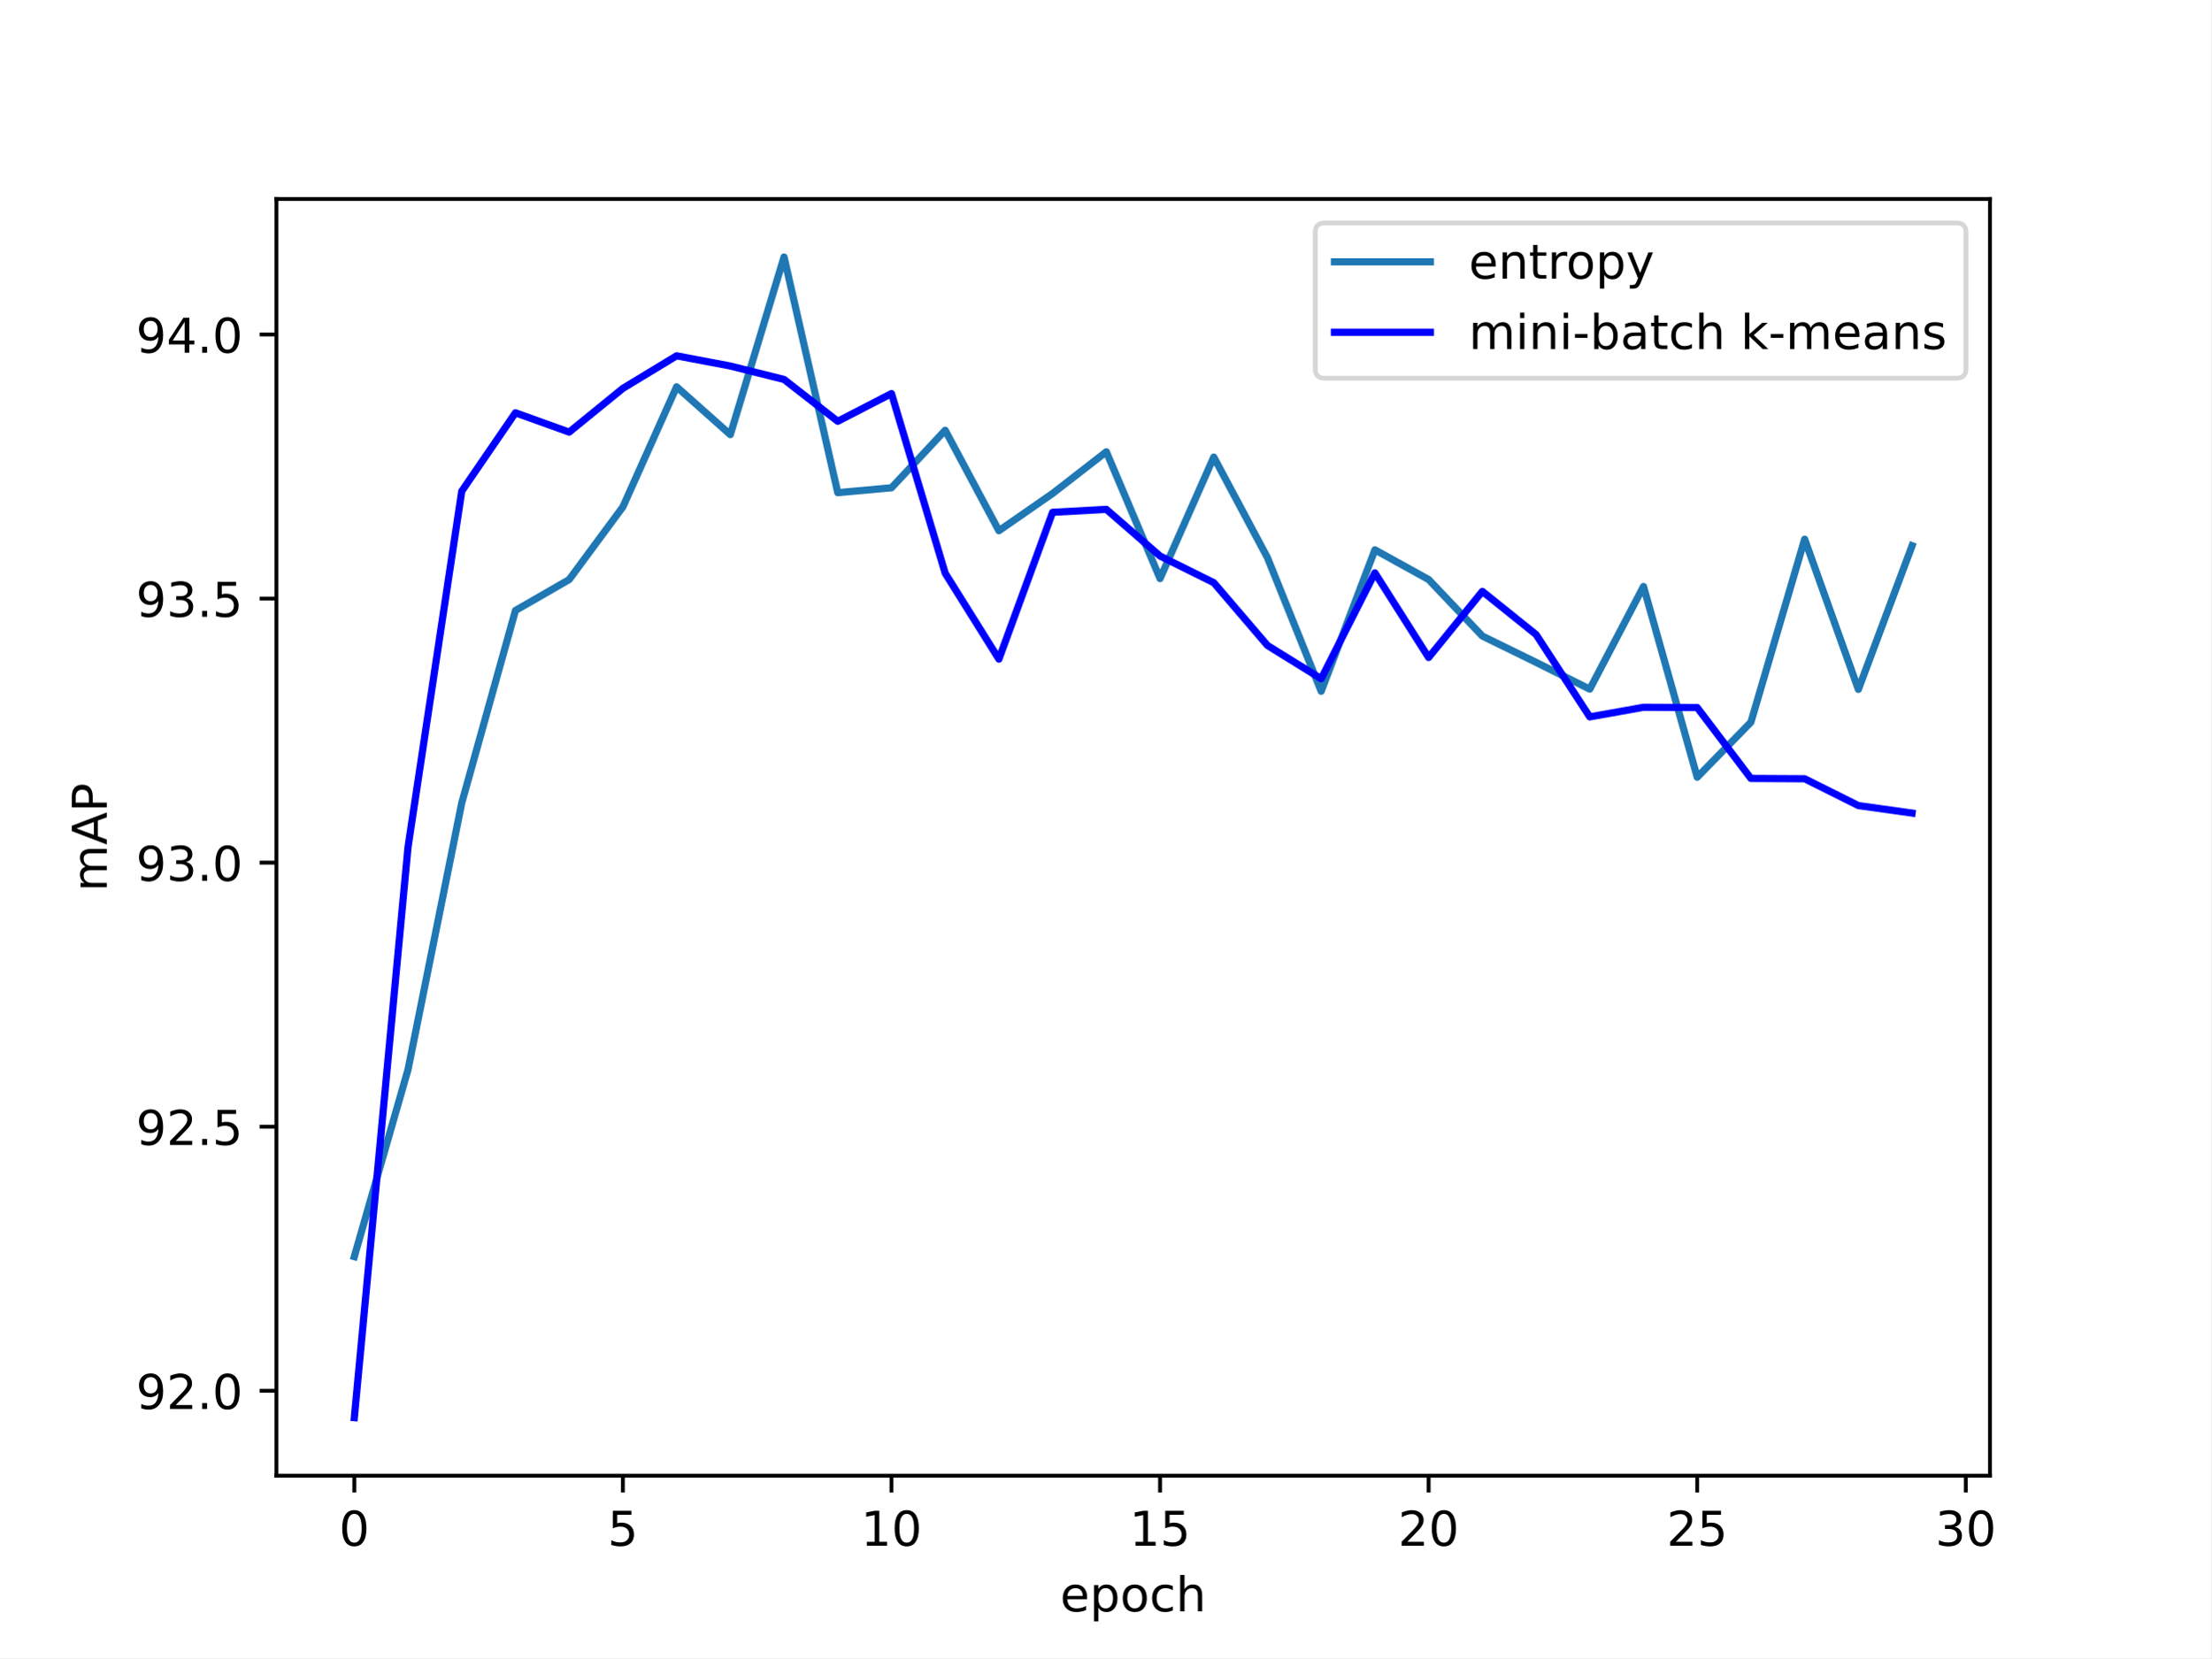
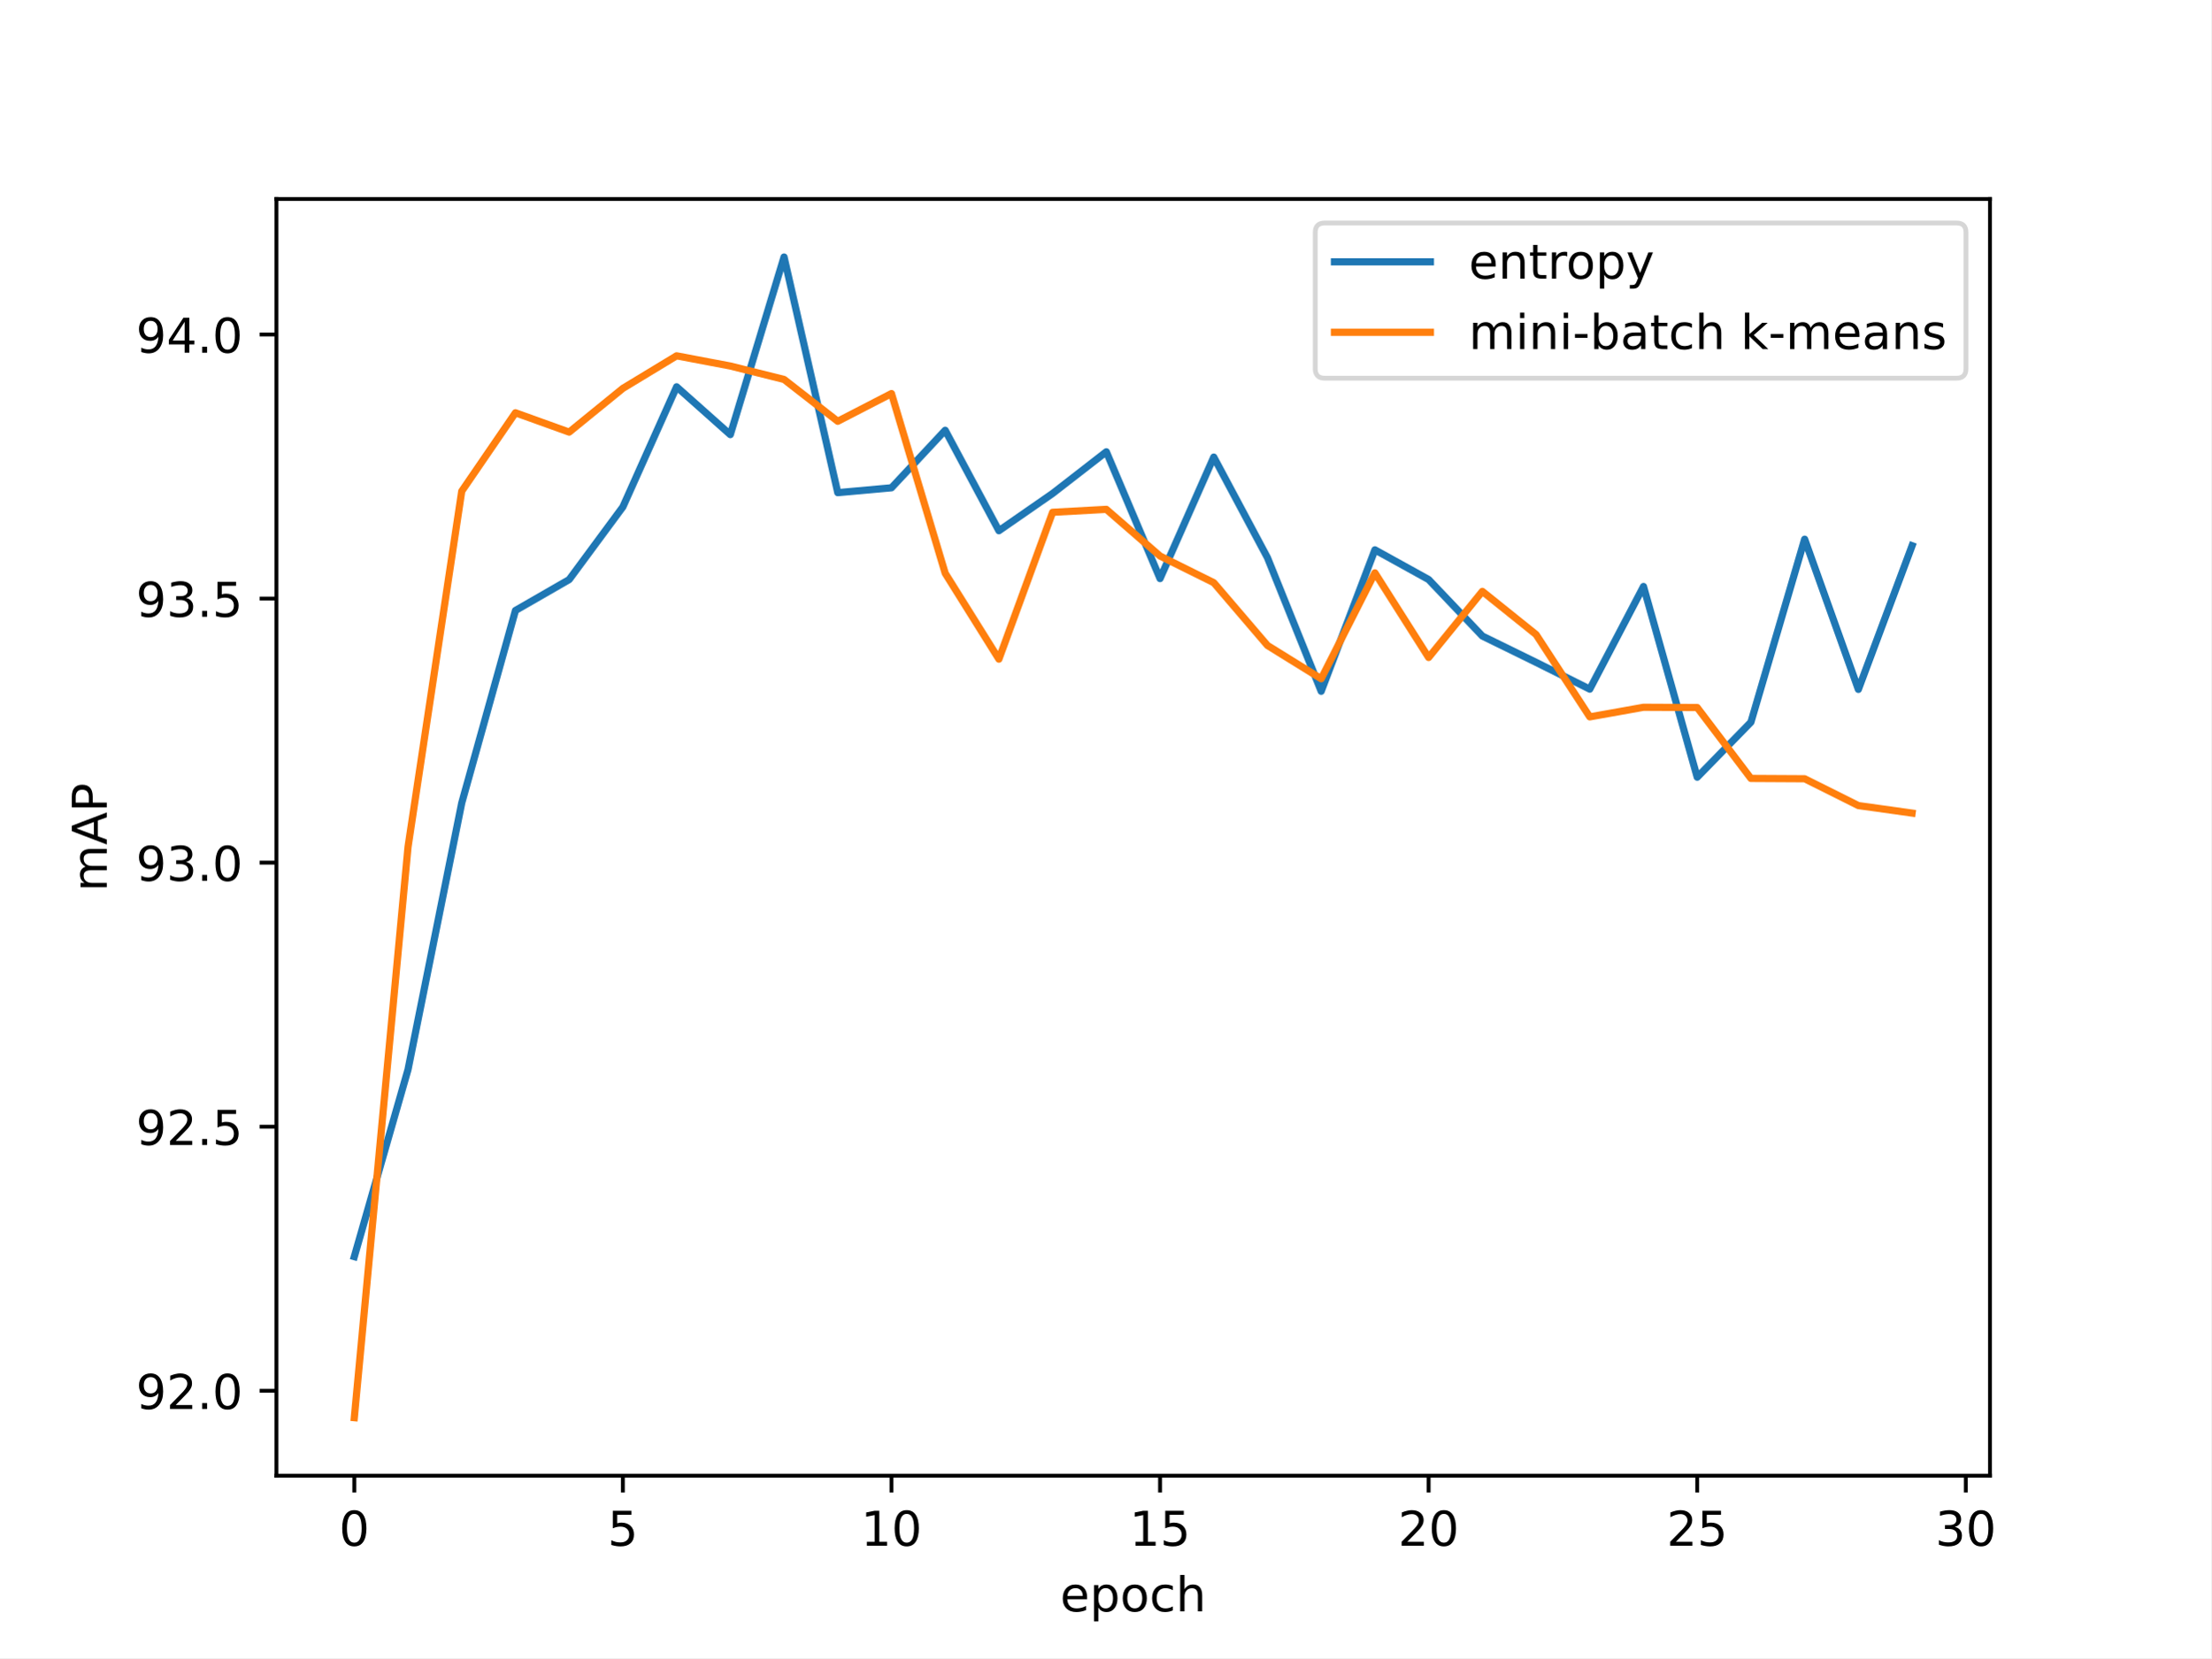
<svg xmlns="http://www.w3.org/2000/svg" xmlns:xlink="http://www.w3.org/1999/xlink" width="460.8pt" height="345.6pt" viewBox="0 0 460.8 345.6" version="1.1">
  <defs>
    <style type="text/css">*{stroke-linejoin: round; stroke-linecap: butt}</style>
  </defs>
  <g id="figure_1">
    <g id="patch_1">
      <path d="M 0 345.6  L 460.8 345.6  L 460.8 0  L 0 0  z " style="fill: #ffffff" />
    </g>
    <g id="axes_1">
      <g id="patch_2">
        <path d="M 57.6 307.584  L 414.72 307.584  L 414.72 41.472  L 57.6 41.472  z " style="fill: #ffffff" />
      </g>
      <g id="matplotlib.axis_1">
        <g id="xtick_1">
          <g id="line2d_1">
            <defs>
-               <path id="m3b2783f96f" d="M 0 0  L 0 3.5  " style="stroke: #000000; stroke-width: 0.8" />
-             </defs>
-             <g>
-               <use xlink:href="#m3b2783f96f" x="73.833" y="307.584" style="stroke: #000000; stroke-width: 0.8" />
+               <path id="m7212ce560f" d="M 0 0  L 0 3.5  " style="stroke: #000000; stroke-width: 0.8" />
+             </defs>
+             <g>
+               <use xlink:href="#m7212ce560f" x="73.833" y="307.584" style="stroke: #000000; stroke-width: 0.8" />
            </g>
          </g>
          <g id="text_1">
            <g transform="translate(70.65148 322.1824) scale(0.1 -0.1)">
              <defs>
                <path id="DejaVuSans-30" d="M 2034 4250  Q 1547 4250 1301 3770  Q 1056 3291 1056 2328  Q 1056 1369 1301 889  Q 1547 409 2034 409  Q 2525 409 2770 889  Q 3016 1369 3016 2328  Q 3016 3291 2770 3770  Q 2525 4250 2034 4250  z M 2034 4750  Q 2819 4750 3233 4129  Q 3647 3509 3647 2328  Q 3647 1150 3233 529  Q 2819 -91 2034 -91  Q 1250 -91 836 529  Q 422 1150 422 2328  Q 422 3509 836 4129  Q 1250 4750 2034 4750  z " transform="scale(0.015625)" />
              </defs>
              <use xlink:href="#DejaVuSans-30" />
            </g>
          </g>
        </g>
        <g id="xtick_2">
          <g id="line2d_2">
            <g>
-               <use xlink:href="#m3b2783f96f" x="129.808" y="307.584" style="stroke: #000000; stroke-width: 0.8" />
+               <use xlink:href="#m7212ce560f" x="129.808" y="307.584" style="stroke: #000000; stroke-width: 0.8" />
            </g>
          </g>
          <g id="text_2">
            <g transform="translate(126.6264 322.1824) scale(0.1 -0.1)">
              <defs>
                <path id="DejaVuSans-35" d="M 691 4666  L 3169 4666  L 3169 4134  L 1269 4134  L 1269 2991  Q 1406 3038 1543 3061  Q 1681 3084 1819 3084  Q 2600 3084 3056 2656  Q 3513 2228 3513 1497  Q 3513 744 3044 326  Q 2575 -91 1722 -91  Q 1428 -91 1123 -41  Q 819 9 494 109  L 494 744  Q 775 591 1075 516  Q 1375 441 1709 441  Q 2250 441 2565 725  Q 2881 1009 2881 1497  Q 2881 1984 2565 2268  Q 2250 2553 1709 2553  Q 1456 2553 1204 2497  Q 953 2441 691 2322  L 691 4666  z " transform="scale(0.015625)" />
              </defs>
              <use xlink:href="#DejaVuSans-35" />
            </g>
          </g>
        </g>
        <g id="xtick_3">
          <g id="line2d_3">
            <g>
-               <use xlink:href="#m3b2783f96f" x="185.783" y="307.584" style="stroke: #000000; stroke-width: 0.8" />
+               <use xlink:href="#m7212ce560f" x="185.783" y="307.584" style="stroke: #000000; stroke-width: 0.8" />
            </g>
          </g>
          <g id="text_3">
            <g transform="translate(179.4201 322.1824) scale(0.1 -0.1)">
              <defs>
                <path id="DejaVuSans-31" d="M 794 531  L 1825 531  L 1825 4091  L 703 3866  L 703 4441  L 1819 4666  L 2450 4666  L 2450 531  L 3481 531  L 3481 0  L 794 0  L 794 531  z " transform="scale(0.015625)" />
              </defs>
              <use xlink:href="#DejaVuSans-31" />
              <use xlink:href="#DejaVuSans-30" x="63.623" />
            </g>
          </g>
        </g>
        <g id="xtick_4">
          <g id="line2d_4">
            <g>
-               <use xlink:href="#m3b2783f96f" x="241.757" y="307.584" style="stroke: #000000; stroke-width: 0.8" />
+               <use xlink:href="#m7212ce560f" x="241.757" y="307.584" style="stroke: #000000; stroke-width: 0.8" />
            </g>
          </g>
          <g id="text_4">
            <g transform="translate(235.395 322.1824) scale(0.1 -0.1)">
              <use xlink:href="#DejaVuSans-31" />
              <use xlink:href="#DejaVuSans-35" x="63.623" />
            </g>
          </g>
        </g>
        <g id="xtick_5">
          <g id="line2d_5">
            <g>
-               <use xlink:href="#m3b2783f96f" x="297.732" y="307.584" style="stroke: #000000; stroke-width: 0.8" />
+               <use xlink:href="#m7212ce560f" x="297.732" y="307.584" style="stroke: #000000; stroke-width: 0.8" />
            </g>
          </g>
          <g id="text_5">
            <g transform="translate(291.3699 322.1824) scale(0.1 -0.1)">
              <defs>
                <path id="DejaVuSans-32" d="M 1228 531  L 3431 531  L 3431 0  L 469 0  L 469 531  Q 828 903 1448 1529  Q 2069 2156 2228 2338  Q 2531 2678 2651 2914  Q 2772 3150 2772 3378  Q 2772 3750 2511 3984  Q 2250 4219 1831 4219  Q 1534 4219 1204 4116  Q 875 4013 500 3803  L 500 4441  Q 881 4594 1212 4672  Q 1544 4750 1819 4750  Q 2544 4750 2975 4387  Q 3406 4025 3406 3419  Q 3406 3131 3298 2873  Q 3191 2616 2906 2266  Q 2828 2175 2409 1742  Q 1991 1309 1228 531  z " transform="scale(0.015625)" />
              </defs>
              <use xlink:href="#DejaVuSans-32" />
              <use xlink:href="#DejaVuSans-30" x="63.623" />
            </g>
          </g>
        </g>
        <g id="xtick_6">
          <g id="line2d_6">
            <g>
-               <use xlink:href="#m3b2783f96f" x="353.707" y="307.584" style="stroke: #000000; stroke-width: 0.8" />
+               <use xlink:href="#m7212ce560f" x="353.707" y="307.584" style="stroke: #000000; stroke-width: 0.8" />
            </g>
          </g>
          <g id="text_6">
            <g transform="translate(347.3448 322.1824) scale(0.1 -0.1)">
              <use xlink:href="#DejaVuSans-32" />
              <use xlink:href="#DejaVuSans-35" x="63.623" />
            </g>
          </g>
        </g>
        <g id="xtick_7">
          <g id="line2d_7">
            <g>
-               <use xlink:href="#m3b2783f96f" x="409.682" y="307.584" style="stroke: #000000; stroke-width: 0.8" />
+               <use xlink:href="#m7212ce560f" x="409.682" y="307.584" style="stroke: #000000; stroke-width: 0.8" />
            </g>
          </g>
          <g id="text_7">
            <g transform="translate(403.3198 322.1824) scale(0.1 -0.1)">
              <defs>
                <path id="DejaVuSans-33" d="M 2597 2516  Q 3050 2419 3304 2112  Q 3559 1806 3559 1356  Q 3559 666 3084 287  Q 2609 -91 1734 -91  Q 1441 -91 1130 -33  Q 819 25 488 141  L 488 750  Q 750 597 1062 519  Q 1375 441 1716 441  Q 2309 441 2620 675  Q 2931 909 2931 1356  Q 2931 1769 2642 2001  Q 2353 2234 1838 2234  L 1294 2234  L 1294 2753  L 1863 2753  Q 2328 2753 2575 2939  Q 2822 3125 2822 3475  Q 2822 3834 2567 4026  Q 2313 4219 1838 4219  Q 1578 4219 1281 4162  Q 984 4106 628 3988  L 628 4550  Q 988 4650 1302 4700  Q 1616 4750 1894 4750  Q 2613 4750 3031 4423  Q 3450 4097 3450 3541  Q 3450 3153 3228 2886  Q 3006 2619 2597 2516  z " transform="scale(0.015625)" />
              </defs>
              <use xlink:href="#DejaVuSans-33" />
              <use xlink:href="#DejaVuSans-30" x="63.623" />
            </g>
          </g>
        </g>
        <g id="text_8">
          <g transform="translate(220.9319 335.8606) scale(0.1 -0.1)">
            <defs>
              <path id="DejaVuSans-65" d="M 3597 1894  L 3597 1613  L 953 1613  Q 991 1019 1311 708  Q 1631 397 2203 397  Q 2534 397 2845 478  Q 3156 559 3463 722  L 3463 178  Q 3153 47 2828 -22  Q 2503 -91 2169 -91  Q 1331 -91 842 396  Q 353 884 353 1716  Q 353 2575 817 3079  Q 1281 3584 2069 3584  Q 2775 3584 3186 3129  Q 3597 2675 3597 1894  z M 3022 2063  Q 3016 2534 2758 2815  Q 2500 3097 2075 3097  Q 1594 3097 1305 2825  Q 1016 2553 972 2059  L 3022 2063  z " transform="scale(0.015625)" />
              <path id="DejaVuSans-70" d="M 1159 525  L 1159 -1331  L 581 -1331  L 581 3500  L 1159 3500  L 1159 2969  Q 1341 3281 1617 3432  Q 1894 3584 2278 3584  Q 2916 3584 3314 3078  Q 3713 2572 3713 1747  Q 3713 922 3314 415  Q 2916 -91 2278 -91  Q 1894 -91 1617 61  Q 1341 213 1159 525  z M 3116 1747  Q 3116 2381 2855 2742  Q 2594 3103 2138 3103  Q 1681 3103 1420 2742  Q 1159 2381 1159 1747  Q 1159 1113 1420 752  Q 1681 391 2138 391  Q 2594 391 2855 752  Q 3116 1113 3116 1747  z " transform="scale(0.015625)" />
              <path id="DejaVuSans-6f" d="M 1959 3097  Q 1497 3097 1228 2736  Q 959 2375 959 1747  Q 959 1119 1226 758  Q 1494 397 1959 397  Q 2419 397 2687 759  Q 2956 1122 2956 1747  Q 2956 2369 2687 2733  Q 2419 3097 1959 3097  z M 1959 3584  Q 2709 3584 3137 3096  Q 3566 2609 3566 1747  Q 3566 888 3137 398  Q 2709 -91 1959 -91  Q 1206 -91 779 398  Q 353 888 353 1747  Q 353 2609 779 3096  Q 1206 3584 1959 3584  z " transform="scale(0.015625)" />
              <path id="DejaVuSans-63" d="M 3122 3366  L 3122 2828  Q 2878 2963 2633 3030  Q 2388 3097 2138 3097  Q 1578 3097 1268 2742  Q 959 2388 959 1747  Q 959 1106 1268 751  Q 1578 397 2138 397  Q 2388 397 2633 464  Q 2878 531 3122 666  L 3122 134  Q 2881 22 2623 -34  Q 2366 -91 2075 -91  Q 1284 -91 818 406  Q 353 903 353 1747  Q 353 2603 823 3093  Q 1294 3584 2113 3584  Q 2378 3584 2631 3529  Q 2884 3475 3122 3366  z " transform="scale(0.015625)" />
              <path id="DejaVuSans-68" d="M 3513 2113  L 3513 0  L 2938 0  L 2938 2094  Q 2938 2591 2744 2837  Q 2550 3084 2163 3084  Q 1697 3084 1428 2787  Q 1159 2491 1159 1978  L 1159 0  L 581 0  L 581 4863  L 1159 4863  L 1159 2956  Q 1366 3272 1645 3428  Q 1925 3584 2291 3584  Q 2894 3584 3203 3211  Q 3513 2838 3513 2113  z " transform="scale(0.015625)" />
            </defs>
            <use xlink:href="#DejaVuSans-65" />
            <use xlink:href="#DejaVuSans-70" x="61.523" />
            <use xlink:href="#DejaVuSans-6f" x="125" />
            <use xlink:href="#DejaVuSans-63" x="186.182" />
            <use xlink:href="#DejaVuSans-68" x="241.162" />
          </g>
        </g>
      </g>
      <g id="matplotlib.axis_2">
        <g id="ytick_1">
          <g id="line2d_8">
            <defs>
-               <path id="m3eb9ad8b43" d="M 0 0  L -3.5 0  " style="stroke: #000000; stroke-width: 0.8" />
-             </defs>
-             <g>
-               <use xlink:href="#m3eb9ad8b43" x="57.6" y="289.884" style="stroke: #000000; stroke-width: 0.8" />
+               <path id="m21f87ca96a" d="M 0 0  L -3.5 0  " style="stroke: #000000; stroke-width: 0.8" />
+             </defs>
+             <g>
+               <use xlink:href="#m21f87ca96a" x="57.6" y="289.884" style="stroke: #000000; stroke-width: 0.8" />
            </g>
          </g>
          <g id="text_9">
            <g transform="translate(28.33438 293.6835) scale(0.1 -0.1)">
              <defs>
                <path id="DejaVuSans-39" d="M 703 97  L 703 672  Q 941 559 1184 500  Q 1428 441 1663 441  Q 2288 441 2617 861  Q 2947 1281 2994 2138  Q 2813 1869 2534 1725  Q 2256 1581 1919 1581  Q 1219 1581 811 2004  Q 403 2428 403 3163  Q 403 3881 828 4315  Q 1253 4750 1959 4750  Q 2769 4750 3195 4129  Q 3622 3509 3622 2328  Q 3622 1225 3098 567  Q 2575 -91 1691 -91  Q 1453 -91 1209 -44  Q 966 3 703 97  z M 1959 2075  Q 2384 2075 2632 2365  Q 2881 2656 2881 3163  Q 2881 3666 2632 3958  Q 2384 4250 1959 4250  Q 1534 4250 1286 3958  Q 1038 3666 1038 3163  Q 1038 2656 1286 2365  Q 1534 2075 1959 2075  z " transform="scale(0.015625)" />
                <path id="DejaVuSans-2e" d="M 684 794  L 1344 794  L 1344 0  L 684 0  L 684 794  z " transform="scale(0.015625)" />
              </defs>
              <use xlink:href="#DejaVuSans-39" />
              <use xlink:href="#DejaVuSans-32" x="63.623" />
              <use xlink:href="#DejaVuSans-2e" x="127.246" />
              <use xlink:href="#DejaVuSans-30" x="159.033" />
            </g>
          </g>
        </g>
        <g id="ytick_2">
          <g id="line2d_9">
            <g>
-               <use xlink:href="#m3eb9ad8b43" x="57.6" y="234.841" style="stroke: #000000; stroke-width: 0.8" />
+               <use xlink:href="#m21f87ca96a" x="57.6" y="234.841" style="stroke: #000000; stroke-width: 0.8" />
            </g>
          </g>
          <g id="text_10">
            <g transform="translate(28.33438 238.6403) scale(0.1 -0.1)">
              <use xlink:href="#DejaVuSans-39" />
              <use xlink:href="#DejaVuSans-32" x="63.623" />
              <use xlink:href="#DejaVuSans-2e" x="127.246" />
              <use xlink:href="#DejaVuSans-35" x="159.033" />
            </g>
          </g>
        </g>
        <g id="ytick_3">
          <g id="line2d_10">
            <g>
-               <use xlink:href="#m3eb9ad8b43" x="57.6" y="179.798" style="stroke: #000000; stroke-width: 0.8" />
+               <use xlink:href="#m21f87ca96a" x="57.6" y="179.798" style="stroke: #000000; stroke-width: 0.8" />
            </g>
          </g>
          <g id="text_11">
            <g transform="translate(28.33438 183.5971) scale(0.1 -0.1)">
              <use xlink:href="#DejaVuSans-39" />
              <use xlink:href="#DejaVuSans-33" x="63.623" />
              <use xlink:href="#DejaVuSans-2e" x="127.246" />
              <use xlink:href="#DejaVuSans-30" x="159.033" />
            </g>
          </g>
        </g>
        <g id="ytick_4">
          <g id="line2d_11">
            <g>
-               <use xlink:href="#m3eb9ad8b43" x="57.6" y="124.755" style="stroke: #000000; stroke-width: 0.8" />
+               <use xlink:href="#m21f87ca96a" x="57.6" y="124.755" style="stroke: #000000; stroke-width: 0.8" />
            </g>
          </g>
          <g id="text_12">
            <g transform="translate(28.33438 128.554) scale(0.1 -0.1)">
              <use xlink:href="#DejaVuSans-39" />
              <use xlink:href="#DejaVuSans-33" x="63.623" />
              <use xlink:href="#DejaVuSans-2e" x="127.246" />
              <use xlink:href="#DejaVuSans-35" x="159.033" />
            </g>
          </g>
        </g>
        <g id="ytick_5">
          <g id="line2d_12">
            <g>
-               <use xlink:href="#m3eb9ad8b43" x="57.6" y="69.712" style="stroke: #000000; stroke-width: 0.8" />
+               <use xlink:href="#m21f87ca96a" x="57.6" y="69.712" style="stroke: #000000; stroke-width: 0.8" />
            </g>
          </g>
          <g id="text_13">
            <g transform="translate(28.33438 73.51078) scale(0.1 -0.1)">
              <defs>
                <path id="DejaVuSans-34" d="M 2419 4116  L 825 1625  L 2419 1625  L 2419 4116  z M 2253 4666  L 3047 4666  L 3047 1625  L 3713 1625  L 3713 1100  L 3047 1100  L 3047 0  L 2419 0  L 2419 1100  L 313 1100  L 313 1709  L 2253 4666  z " transform="scale(0.015625)" />
              </defs>
              <use xlink:href="#DejaVuSans-39" />
              <use xlink:href="#DejaVuSans-34" x="63.623" />
              <use xlink:href="#DejaVuSans-2e" x="127.246" />
              <use xlink:href="#DejaVuSans-30" x="159.033" />
            </g>
          </g>
        </g>
        <g id="text_14">
          <g transform="translate(22.25469 185.8335) rotate(-90) scale(0.1 -0.1)">
            <defs>
              <path id="DejaVuSans-6d" d="M 3328 2828  Q 3544 3216 3844 3400  Q 4144 3584 4550 3584  Q 5097 3584 5394 3201  Q 5691 2819 5691 2113  L 5691 0  L 5113 0  L 5113 2094  Q 5113 2597 4934 2840  Q 4756 3084 4391 3084  Q 3944 3084 3684 2787  Q 3425 2491 3425 1978  L 3425 0  L 2847 0  L 2847 2094  Q 2847 2600 2669 2842  Q 2491 3084 2119 3084  Q 1678 3084 1418 2786  Q 1159 2488 1159 1978  L 1159 0  L 581 0  L 581 3500  L 1159 3500  L 1159 2956  Q 1356 3278 1631 3431  Q 1906 3584 2284 3584  Q 2666 3584 2933 3390  Q 3200 3197 3328 2828  z " transform="scale(0.015625)" />
              <path id="DejaVuSans-41" d="M 2188 4044  L 1331 1722  L 3047 1722  L 2188 4044  z M 1831 4666  L 2547 4666  L 4325 0  L 3669 0  L 3244 1197  L 1141 1197  L 716 0  L 50 0  L 1831 4666  z " transform="scale(0.015625)" />
              <path id="DejaVuSans-50" d="M 1259 4147  L 1259 2394  L 2053 2394  Q 2494 2394 2734 2622  Q 2975 2850 2975 3272  Q 2975 3691 2734 3919  Q 2494 4147 2053 4147  L 1259 4147  z M 628 4666  L 2053 4666  Q 2838 4666 3239 4311  Q 3641 3956 3641 3272  Q 3641 2581 3239 2228  Q 2838 1875 2053 1875  L 1259 1875  L 1259 0  L 628 0  L 628 4666  z " transform="scale(0.015625)" />
            </defs>
            <use xlink:href="#DejaVuSans-6d" />
            <use xlink:href="#DejaVuSans-41" x="97.412" />
            <use xlink:href="#DejaVuSans-50" x="165.82" />
          </g>
        </g>
      </g>
      <g id="line2d_13">
-         <path d="M 73.833 261.919  L 85.028 222.921  L 96.223 167.362  L 107.418 127.242  L 118.613 120.802  L 129.808 105.645  L 141.003 80.618  L 152.198 90.585  L 163.393 53.568  L 174.588 102.683  L 185.783 101.668  L 196.978 89.678  L 208.173 110.615  L 219.368 102.85  L 230.563 94.16  L 241.757 120.595  L 252.952 95.268  L 264.147 116.248  L 275.342 144.082  L 286.537 114.6  L 297.732 120.79  L 308.927 132.57  L 320.122 138.054  L 331.317 143.636  L 342.512 122.243  L 353.707 161.991  L 364.902 150.517  L 376.097 112.386  L 387.292 143.688  L 398.487 113.745  " clip-path="url(#p492b097d4c)" style="fill: none; stroke: #1f77b4; stroke-width: 1.5; stroke-linecap: square" />
+         <path d="M 73.833 261.919  L 85.028 222.921  L 96.223 167.362  L 107.418 127.242  L 118.613 120.802  L 129.808 105.645  L 141.003 80.618  L 152.198 90.585  L 163.393 53.568  L 174.588 102.683  L 185.783 101.668  L 196.978 89.678  L 208.173 110.615  L 219.368 102.85  L 230.563 94.16  L 241.757 120.595  L 252.952 95.268  L 264.147 116.248  L 275.342 144.082  L 286.537 114.6  L 297.732 120.79  L 308.927 132.57  L 320.122 138.054  L 331.317 143.636  L 342.512 122.243  L 353.707 161.991  L 364.902 150.517  L 376.097 112.386  L 387.292 143.688  L 398.487 113.745  " clip-path="url(#p450d4d1fca)" style="fill: none; stroke: #1f77b4; stroke-width: 1.5; stroke-linecap: square" />
      </g>
      <g id="line2d_14">
-         <path d="M 73.833 295.488  L 85.028 176.532  L 96.223 102.376  L 107.418 86.03  L 118.613 90.06  L 129.808 80.943  L 141.003 74.159  L 152.198 76.283  L 163.393 79.083  L 174.588 87.807  L 185.783 82.027  L 196.978 119.478  L 208.173 137.382  L 219.368 106.773  L 230.563 106.162  L 241.757 115.891  L 252.952 121.445  L 264.147 134.534  L 275.342 141.469  L 286.537 119.402  L 297.732 137.042  L 308.927 123.26  L 320.122 132.25  L 331.317 149.416  L 342.512 147.418  L 353.707 147.473  L 364.902 162.251  L 376.097 162.316  L 387.292 167.907  L 398.487 169.472  " clip-path="url(#p492b097d4c)" style="fill: none; stroke: #0000ff; stroke-width: 1.5; stroke-linecap: square" />
+         <path d="M 73.833 295.488  L 85.028 176.532  L 96.223 102.376  L 107.418 86.03  L 118.613 90.06  L 129.808 80.943  L 141.003 74.159  L 152.198 76.283  L 163.393 79.083  L 174.588 87.807  L 185.783 82.027  L 196.978 119.478  L 208.173 137.382  L 219.368 106.773  L 230.563 106.162  L 241.757 115.891  L 252.952 121.445  L 264.147 134.534  L 275.342 141.469  L 286.537 119.402  L 297.732 137.042  L 308.927 123.26  L 320.122 132.25  L 331.317 149.416  L 342.512 147.418  L 353.707 147.473  L 364.902 162.251  L 376.097 162.316  L 387.292 167.907  L 398.487 169.472  " clip-path="url(#p450d4d1fca)" style="fill: none; stroke: #ff7f0e; stroke-width: 1.5; stroke-linecap: square" />
      </g>
      <g id="patch_3">
        <path d="M 57.6 307.584  L 57.6 41.472  " style="fill: none; stroke: #000000; stroke-width: 0.8; stroke-linejoin: miter; stroke-linecap: square" />
      </g>
      <g id="patch_4">
        <path d="M 414.72 307.584  L 414.72 41.472  " style="fill: none; stroke: #000000; stroke-width: 0.8; stroke-linejoin: miter; stroke-linecap: square" />
      </g>
      <g id="patch_5">
        <path d="M 57.6 307.584  L 414.72 307.584  " style="fill: none; stroke: #000000; stroke-width: 0.8; stroke-linejoin: miter; stroke-linecap: square" />
      </g>
      <g id="patch_6">
        <path d="M 57.6 41.472  L 414.72 41.472  " style="fill: none; stroke: #000000; stroke-width: 0.8; stroke-linejoin: miter; stroke-linecap: square" />
      </g>
      <g id="legend_1">
        <g id="patch_7">
          <path d="M 276.1 78.828  L 407.72 78.828  Q 409.72 78.828 409.72 76.828  L 409.72 48.472  Q 409.72 46.472 407.72 46.472  L 276.1 46.472  Q 274.1 46.472 274.1 48.472  L 274.1 76.828  Q 274.1 78.828 276.1 78.828  z " style="fill: #ffffff; opacity: 0.8; stroke: #cccccc; stroke-linejoin: miter" />
        </g>
        <g id="line2d_15">
          <path d="M 278.1 54.57  L 288.1 54.57  L 298.1 54.57  " style="fill: none; stroke: #1f77b4; stroke-width: 1.5; stroke-linecap: square" />
        </g>
        <g id="text_15">
          <g transform="translate(306.0997 58.07044) scale(0.1 -0.1)">
            <defs>
              <path id="DejaVuSans-6e" d="M 3513 2113  L 3513 0  L 2938 0  L 2938 2094  Q 2938 2591 2744 2837  Q 2550 3084 2163 3084  Q 1697 3084 1428 2787  Q 1159 2491 1159 1978  L 1159 0  L 581 0  L 581 3500  L 1159 3500  L 1159 2956  Q 1366 3272 1645 3428  Q 1925 3584 2291 3584  Q 2894 3584 3203 3211  Q 3513 2838 3513 2113  z " transform="scale(0.015625)" />
              <path id="DejaVuSans-74" d="M 1172 4494  L 1172 3500  L 2356 3500  L 2356 3053  L 1172 3053  L 1172 1153  Q 1172 725 1289 603  Q 1406 481 1766 481  L 2356 481  L 2356 0  L 1766 0  Q 1100 0 847 248  Q 594 497 594 1153  L 594 3053  L 172 3053  L 172 3500  L 594 3500  L 594 4494  L 1172 4494  z " transform="scale(0.015625)" />
              <path id="DejaVuSans-72" d="M 2631 2963  Q 2534 3019 2420 3045  Q 2306 3072 2169 3072  Q 1681 3072 1420 2755  Q 1159 2438 1159 1844  L 1159 0  L 581 0  L 581 3500  L 1159 3500  L 1159 2956  Q 1341 3275 1631 3429  Q 1922 3584 2338 3584  Q 2397 3584 2469 3576  Q 2541 3569 2628 3553  L 2631 2963  z " transform="scale(0.015625)" />
              <path id="DejaVuSans-79" d="M 2059 -325  Q 1816 -950 1584 -1140  Q 1353 -1331 966 -1331  L 506 -1331  L 506 -850  L 844 -850  Q 1081 -850 1212 -737  Q 1344 -625 1503 -206  L 1606 56  L 191 3500  L 800 3500  L 1894 763  L 2988 3500  L 3597 3500  L 2059 -325  z " transform="scale(0.015625)" />
            </defs>
            <use xlink:href="#DejaVuSans-65" />
            <use xlink:href="#DejaVuSans-6e" x="61.523" />
            <use xlink:href="#DejaVuSans-74" x="124.902" />
            <use xlink:href="#DejaVuSans-72" x="164.111" />
            <use xlink:href="#DejaVuSans-6f" x="202.975" />
            <use xlink:href="#DejaVuSans-70" x="264.156" />
            <use xlink:href="#DejaVuSans-79" x="327.633" />
          </g>
        </g>
        <g id="line2d_16">
-           <path d="M 278.1 69.249  L 288.1 69.249  L 298.1 69.249  " style="fill: none; stroke: #0000ff; stroke-width: 1.5; stroke-linecap: square" />
+           <path d="M 278.1 69.249  L 288.1 69.249  L 298.1 69.249  " style="fill: none; stroke: #ff7f0e; stroke-width: 1.5; stroke-linecap: square" />
        </g>
        <g id="text_16">
          <g transform="translate(306.0997 72.74856) scale(0.1 -0.1)">
            <defs>
              <path id="DejaVuSans-69" d="M 603 3500  L 1178 3500  L 1178 0  L 603 0  L 603 3500  z M 603 4863  L 1178 4863  L 1178 4134  L 603 4134  L 603 4863  z " transform="scale(0.015625)" />
              <path id="DejaVuSans-2d" d="M 313 2009  L 1997 2009  L 1997 1497  L 313 1497  L 313 2009  z " transform="scale(0.015625)" />
              <path id="DejaVuSans-62" d="M 3116 1747  Q 3116 2381 2855 2742  Q 2594 3103 2138 3103  Q 1681 3103 1420 2742  Q 1159 2381 1159 1747  Q 1159 1113 1420 752  Q 1681 391 2138 391  Q 2594 391 2855 752  Q 3116 1113 3116 1747  z M 1159 2969  Q 1341 3281 1617 3432  Q 1894 3584 2278 3584  Q 2916 3584 3314 3078  Q 3713 2572 3713 1747  Q 3713 922 3314 415  Q 2916 -91 2278 -91  Q 1894 -91 1617 61  Q 1341 213 1159 525  L 1159 0  L 581 0  L 581 4863  L 1159 4863  L 1159 2969  z " transform="scale(0.015625)" />
              <path id="DejaVuSans-61" d="M 2194 1759  Q 1497 1759 1228 1600  Q 959 1441 959 1056  Q 959 750 1161 570  Q 1363 391 1709 391  Q 2188 391 2477 730  Q 2766 1069 2766 1631  L 2766 1759  L 2194 1759  z M 3341 1997  L 3341 0  L 2766 0  L 2766 531  Q 2569 213 2275 61  Q 1981 -91 1556 -91  Q 1019 -91 701 211  Q 384 513 384 1019  Q 384 1609 779 1909  Q 1175 2209 1959 2209  L 2766 2209  L 2766 2266  Q 2766 2663 2505 2880  Q 2244 3097 1772 3097  Q 1472 3097 1187 3025  Q 903 2953 641 2809  L 641 3341  Q 956 3463 1253 3523  Q 1550 3584 1831 3584  Q 2591 3584 2966 3190  Q 3341 2797 3341 1997  z " transform="scale(0.015625)" />
              <path id="DejaVuSans-20" transform="scale(0.015625)" />
              <path id="DejaVuSans-6b" d="M 581 4863  L 1159 4863  L 1159 1991  L 2875 3500  L 3609 3500  L 1753 1863  L 3688 0  L 2938 0  L 1159 1709  L 1159 0  L 581 0  L 581 4863  z " transform="scale(0.015625)" />
              <path id="DejaVuSans-73" d="M 2834 3397  L 2834 2853  Q 2591 2978 2328 3040  Q 2066 3103 1784 3103  Q 1356 3103 1142 2972  Q 928 2841 928 2578  Q 928 2378 1081 2264  Q 1234 2150 1697 2047  L 1894 2003  Q 2506 1872 2764 1633  Q 3022 1394 3022 966  Q 3022 478 2636 193  Q 2250 -91 1575 -91  Q 1294 -91 989 -36  Q 684 19 347 128  L 347 722  Q 666 556 975 473  Q 1284 391 1588 391  Q 1994 391 2212 530  Q 2431 669 2431 922  Q 2431 1156 2273 1281  Q 2116 1406 1581 1522  L 1381 1569  Q 847 1681 609 1914  Q 372 2147 372 2553  Q 372 3047 722 3315  Q 1072 3584 1716 3584  Q 2034 3584 2315 3537  Q 2597 3491 2834 3397  z " transform="scale(0.015625)" />
            </defs>
            <use xlink:href="#DejaVuSans-6d" />
            <use xlink:href="#DejaVuSans-69" x="97.412" />
            <use xlink:href="#DejaVuSans-6e" x="125.195" />
            <use xlink:href="#DejaVuSans-69" x="188.574" />
            <use xlink:href="#DejaVuSans-2d" x="216.357" />
            <use xlink:href="#DejaVuSans-62" x="252.441" />
            <use xlink:href="#DejaVuSans-61" x="315.918" />
            <use xlink:href="#DejaVuSans-74" x="377.197" />
            <use xlink:href="#DejaVuSans-63" x="416.406" />
            <use xlink:href="#DejaVuSans-68" x="471.387" />
            <use xlink:href="#DejaVuSans-20" x="534.766" />
            <use xlink:href="#DejaVuSans-6b" x="566.553" />
            <use xlink:href="#DejaVuSans-2d" x="624.463" />
            <use xlink:href="#DejaVuSans-6d" x="660.547" />
            <use xlink:href="#DejaVuSans-65" x="757.959" />
            <use xlink:href="#DejaVuSans-61" x="819.482" />
            <use xlink:href="#DejaVuSans-6e" x="880.762" />
            <use xlink:href="#DejaVuSans-73" x="944.141" />
          </g>
        </g>
      </g>
    </g>
  </g>
  <defs>
-     <clipPath id="p492b097d4c">
+     <clipPath id="p450d4d1fca">
      <rect x="57.6" y="41.472" width="357.12" height="266.112" />
    </clipPath>
  </defs>
</svg>
